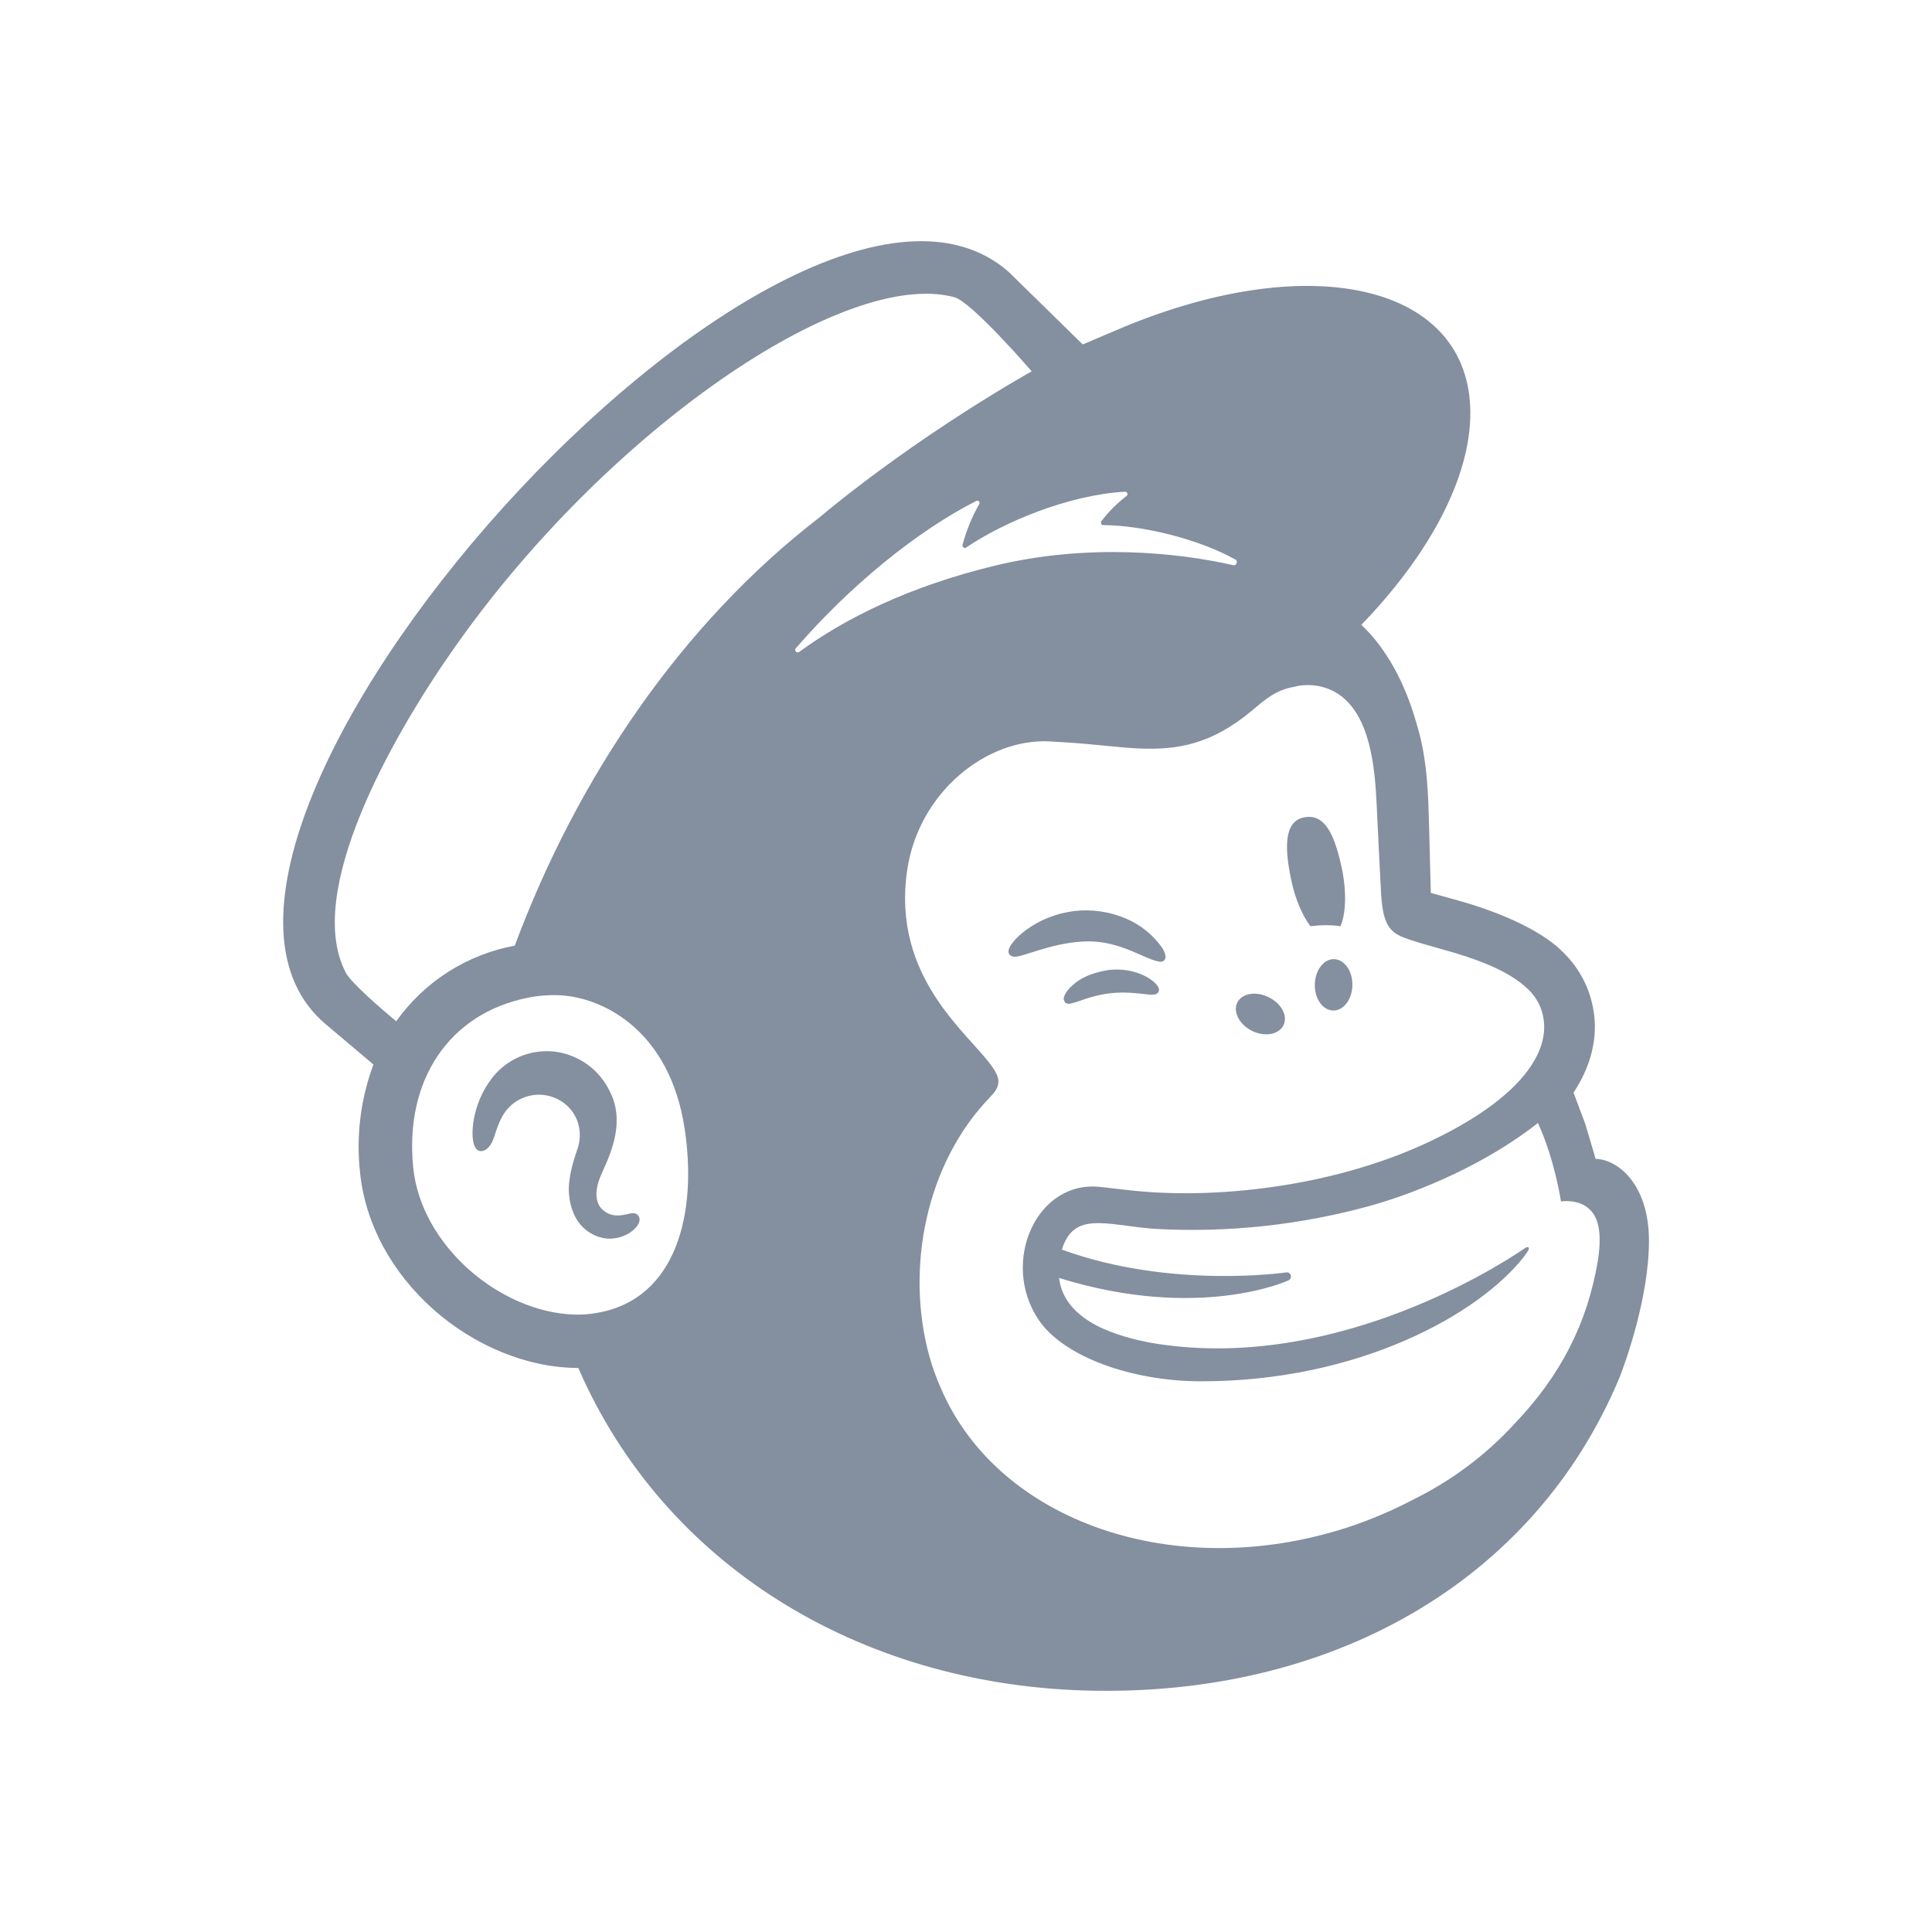
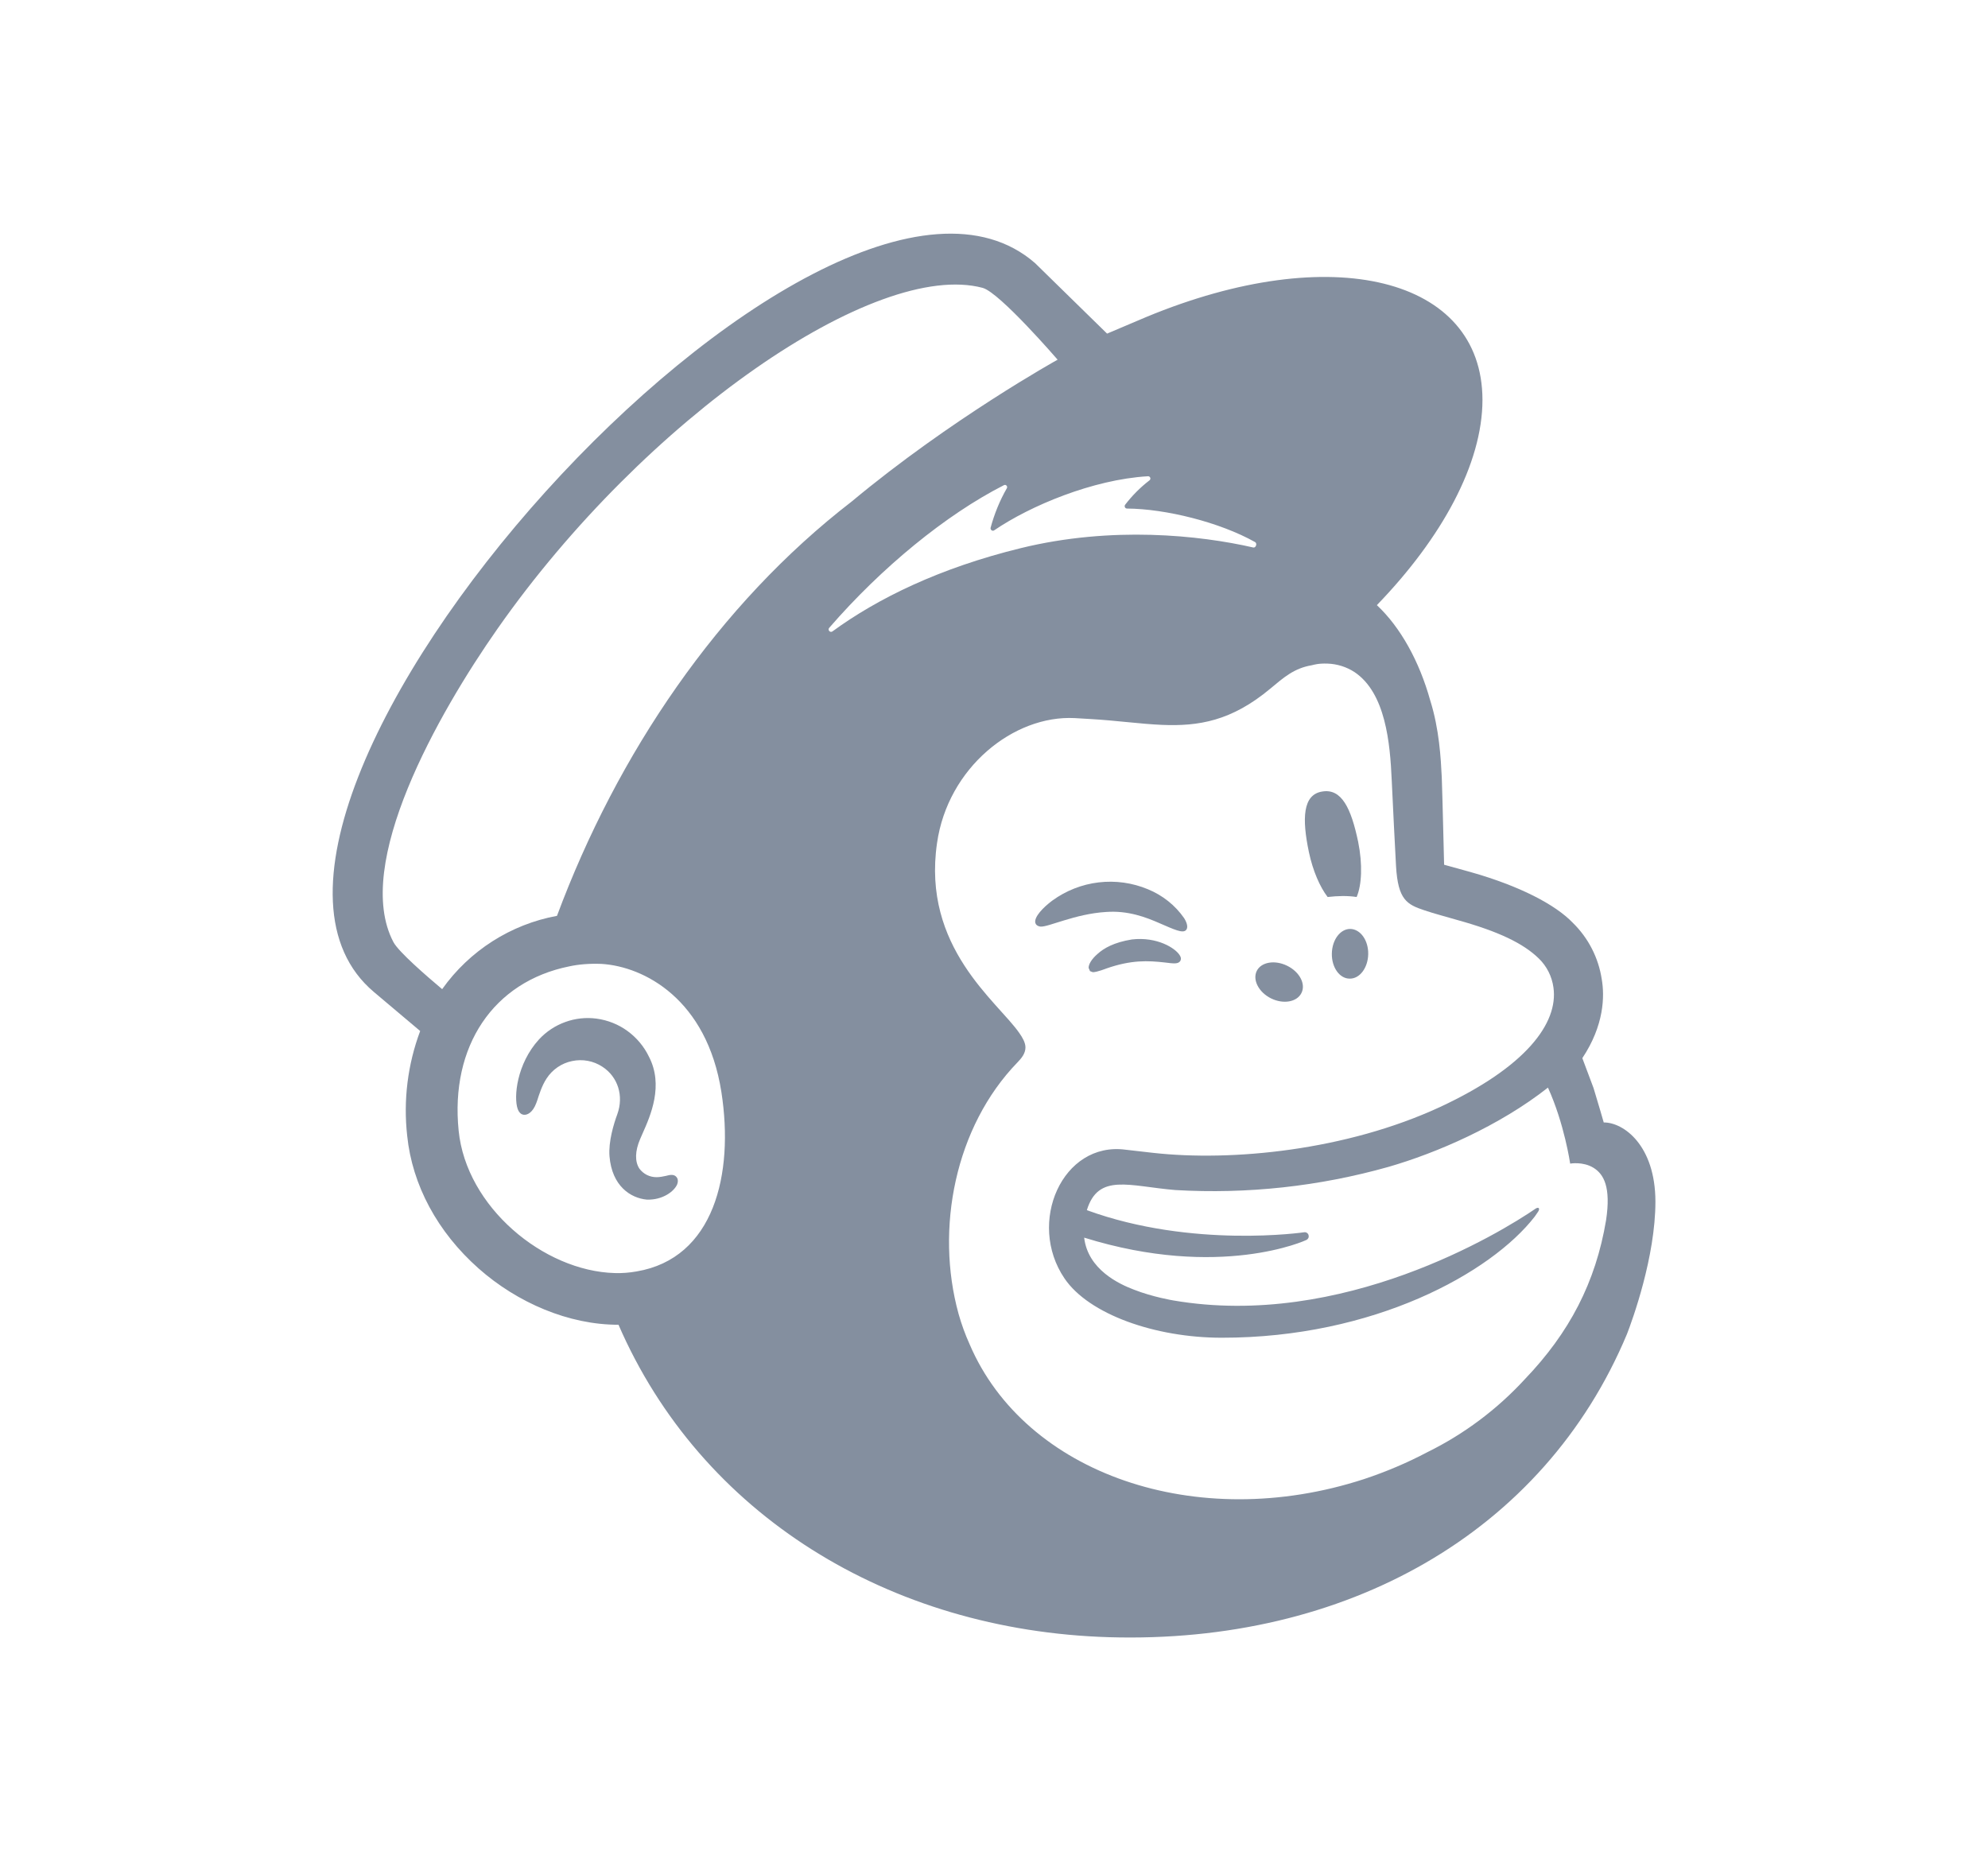
- <svg xmlns="http://www.w3.org/2000/svg" width="24" height="24" viewBox="0 0 24 24" fill="none">
+ <svg xmlns="http://www.w3.org/2000/svg" width="17" height="16" viewBox="0 0 17 16" fill="none">
  <g id="icons">
-     <path id="Vector" d="M16.279 11.506C16.411 11.49 16.536 11.488 16.652 11.506C16.718 11.352 16.73 11.087 16.671 10.798C16.581 10.369 16.46 10.11 16.21 10.152C15.959 10.192 15.949 10.502 16.04 10.931C16.09 11.171 16.18 11.377 16.279 11.506ZM14.13 11.845C14.31 11.923 14.42 11.974 14.461 11.931C14.49 11.903 14.482 11.847 14.439 11.777C14.323 11.611 14.162 11.482 13.975 11.406C13.775 11.323 13.557 11.292 13.342 11.318C13.127 11.344 12.922 11.424 12.747 11.552C12.628 11.64 12.515 11.761 12.529 11.835C12.536 11.858 12.552 11.877 12.594 11.885C12.693 11.896 13.038 11.721 13.437 11.697C13.719 11.677 13.95 11.765 14.13 11.845ZM13.769 12.05C13.537 12.087 13.408 12.163 13.326 12.237C13.255 12.299 13.213 12.365 13.213 12.414L13.231 12.456L13.268 12.47C13.321 12.47 13.439 12.424 13.439 12.424C13.763 12.309 13.978 12.322 14.191 12.346C14.308 12.36 14.363 12.366 14.389 12.326C14.396 12.314 14.407 12.291 14.382 12.252C14.326 12.161 14.091 12.012 13.769 12.05ZM15.553 12.806C15.712 12.884 15.886 12.852 15.943 12.737C16.002 12.622 15.919 12.465 15.76 12.388C15.602 12.309 15.427 12.339 15.37 12.454C15.313 12.569 15.396 12.728 15.553 12.806ZM16.571 11.915C16.443 11.913 16.337 12.053 16.333 12.231C16.33 12.408 16.433 12.552 16.562 12.553C16.691 12.555 16.797 12.414 16.8 12.238C16.803 12.062 16.701 11.918 16.571 11.915ZM7.927 15.098C7.895 15.058 7.842 15.069 7.791 15.083C7.755 15.09 7.715 15.1 7.672 15.099C7.629 15.1 7.586 15.09 7.548 15.071C7.509 15.052 7.476 15.023 7.451 14.988C7.392 14.898 7.395 14.763 7.461 14.61L7.491 14.541C7.595 14.31 7.766 13.922 7.573 13.553C7.51 13.423 7.416 13.31 7.299 13.225C7.182 13.14 7.045 13.085 6.902 13.065C6.766 13.048 6.629 13.063 6.5 13.109C6.372 13.156 6.256 13.232 6.163 13.332C5.879 13.645 5.836 14.073 5.89 14.225C5.911 14.281 5.943 14.296 5.965 14.299C6.013 14.306 6.084 14.27 6.129 14.149L6.143 14.111C6.163 14.047 6.2 13.927 6.261 13.833C6.336 13.718 6.454 13.638 6.588 13.61C6.723 13.581 6.863 13.608 6.978 13.683C7.178 13.814 7.253 14.058 7.168 14.291C7.124 14.412 7.053 14.642 7.068 14.831C7.1 15.214 7.338 15.368 7.548 15.387C7.754 15.394 7.898 15.279 7.935 15.194C7.956 15.141 7.938 15.11 7.927 15.098Z" fill="#848F9F" />
-     <path id="Vector_2" d="M19.821 14.397C19.812 14.368 19.76 14.181 19.691 13.957L19.547 13.573C19.828 13.15 19.833 12.774 19.796 12.56C19.754 12.285 19.623 12.031 19.424 11.836C19.202 11.604 18.747 11.364 18.109 11.185L17.774 11.092C17.772 11.077 17.756 10.302 17.743 9.969C17.732 9.729 17.712 9.353 17.595 8.983C17.455 8.481 17.214 8.045 16.911 7.762C17.746 6.898 18.266 5.945 18.265 5.128C18.262 3.557 16.332 3.079 13.953 4.065L13.45 4.279C13.448 4.277 12.539 3.385 12.526 3.374C9.812 1.008 1.334 10.434 4.046 12.723L4.639 13.224C4.479 13.653 4.422 14.114 4.473 14.569C4.538 15.2 4.862 15.803 5.388 16.27C5.888 16.712 6.547 16.994 7.184 16.993C8.239 19.425 10.649 20.915 13.475 21C16.507 21.09 19.051 19.667 20.119 17.111C20.188 16.932 20.484 16.124 20.484 15.411C20.483 14.693 20.078 14.396 19.821 14.397ZM7.416 16.309C7.324 16.326 7.23 16.333 7.136 16.33C6.22 16.304 5.231 15.48 5.133 14.503C5.024 13.423 5.576 12.591 6.554 12.395C6.67 12.37 6.812 12.357 6.964 12.364C7.512 12.396 8.318 12.816 8.503 14.009C8.667 15.064 8.407 16.141 7.416 16.309ZM6.395 11.747C5.801 11.857 5.272 12.194 4.922 12.687C4.725 12.523 4.36 12.207 4.296 12.083C3.772 11.089 4.867 9.155 5.633 8.063C7.522 5.365 10.484 3.324 11.856 3.692C12.078 3.756 12.816 4.613 12.816 4.613C12.816 4.613 11.446 5.372 10.174 6.432C8.463 7.752 7.168 9.668 6.395 11.747ZM16.006 15.905C16.016 15.901 16.025 15.893 16.03 15.883C16.036 15.873 16.038 15.862 16.036 15.851C16.035 15.844 16.034 15.838 16.03 15.832C16.027 15.826 16.023 15.821 16.018 15.817C16.012 15.812 16.006 15.809 16 15.807C15.993 15.806 15.987 15.805 15.98 15.806C15.98 15.806 14.546 16.018 13.191 15.523C13.338 15.044 13.732 15.215 14.325 15.264C15.247 15.318 16.171 15.218 17.06 14.968C17.673 14.791 18.479 14.444 19.105 13.95C19.317 14.415 19.391 14.925 19.391 14.925C19.391 14.925 19.554 14.896 19.691 14.98C19.821 15.06 19.915 15.225 19.851 15.651C19.718 16.449 19.38 17.096 18.809 17.692C18.454 18.078 18.03 18.394 17.56 18.626C17.299 18.764 17.026 18.879 16.746 18.972C14.597 19.673 12.397 18.902 11.688 17.245C11.631 17.118 11.584 16.987 11.546 16.853C11.244 15.761 11.5 14.453 12.301 13.627V13.626C12.352 13.574 12.403 13.513 12.403 13.435C12.403 13.371 12.361 13.302 12.326 13.252C12.046 12.846 11.073 12.153 11.269 10.812C11.408 9.848 12.251 9.17 13.037 9.21L13.237 9.222C13.577 9.242 13.874 9.285 14.154 9.298C14.624 9.317 15.045 9.249 15.545 8.833C15.714 8.691 15.849 8.57 16.077 8.532C16.101 8.526 16.161 8.507 16.28 8.511C16.402 8.516 16.521 8.554 16.623 8.62C17.023 8.886 17.08 9.532 17.102 10.005C17.114 10.274 17.147 10.927 17.157 11.113C17.183 11.541 17.296 11.602 17.522 11.676C17.651 11.72 17.77 11.75 17.945 11.801C18.474 11.948 18.79 12.101 18.988 12.294C19.091 12.393 19.157 12.524 19.176 12.666C19.241 13.123 18.823 13.687 17.721 14.199C16.515 14.758 15.052 14.9 14.042 14.787L13.688 14.747C12.878 14.639 12.419 15.683 12.904 16.398C13.217 16.859 14.068 17.159 14.921 17.159C16.874 17.161 18.376 16.327 18.936 15.605L18.98 15.542C19.006 15.5 18.985 15.479 18.95 15.501C18.495 15.813 16.467 17.053 14.299 16.681C14.299 16.681 14.035 16.637 13.795 16.543C13.605 16.471 13.204 16.285 13.156 15.875C14.903 16.418 16.006 15.906 16.006 15.905ZM9.886 8.053C10.558 7.277 11.385 6.601 12.127 6.223C12.152 6.209 12.179 6.238 12.165 6.261C12.074 6.421 12.004 6.591 11.957 6.769C11.951 6.796 11.98 6.818 12.003 6.801C12.465 6.487 13.267 6.15 13.971 6.108C13.978 6.107 13.985 6.108 13.991 6.112C13.997 6.115 14.002 6.12 14.004 6.127C14.007 6.133 14.007 6.141 14.005 6.147C14.002 6.154 13.998 6.159 13.992 6.163C13.875 6.253 13.771 6.357 13.682 6.474C13.668 6.494 13.681 6.523 13.706 6.523C14.2 6.526 14.897 6.698 15.35 6.953C15.38 6.971 15.358 7.03 15.325 7.022C14.637 6.865 13.514 6.745 12.346 7.03C11.302 7.284 10.506 7.676 9.927 8.099C9.897 8.119 9.862 8.08 9.886 8.053Z" fill="#848F9F" />
+     <path id="Vector" d="M11.353 7.671C11.441 7.661 11.524 7.659 11.601 7.671C11.645 7.569 11.653 7.392 11.614 7.199C11.554 6.913 11.473 6.741 11.307 6.769C11.139 6.795 11.133 7.002 11.193 7.288C11.227 7.448 11.287 7.585 11.353 7.671ZM9.92 7.897C10.04 7.949 10.113 7.983 10.141 7.955C10.16 7.936 10.155 7.899 10.126 7.852C10.049 7.741 9.941 7.656 9.817 7.605C9.683 7.549 9.538 7.529 9.395 7.546C9.251 7.563 9.115 7.617 8.998 7.702C8.919 7.761 8.843 7.841 8.853 7.891C8.857 7.906 8.868 7.919 8.896 7.924C8.962 7.931 9.192 7.815 9.458 7.799C9.646 7.785 9.8 7.844 9.92 7.897ZM9.679 8.034C9.525 8.059 9.439 8.109 9.384 8.159C9.337 8.2 9.309 8.244 9.309 8.277L9.321 8.305L9.345 8.314C9.381 8.314 9.459 8.283 9.459 8.283C9.675 8.207 9.819 8.215 9.961 8.231C10.039 8.241 10.075 8.245 10.093 8.218C10.097 8.21 10.105 8.195 10.088 8.169C10.051 8.108 9.894 8.009 9.679 8.034ZM10.869 8.538C10.975 8.59 11.091 8.569 11.129 8.492C11.168 8.415 11.113 8.311 11.007 8.259C10.901 8.207 10.785 8.227 10.747 8.303C10.709 8.38 10.764 8.486 10.869 8.538ZM11.547 7.944C11.462 7.943 11.391 8.036 11.389 8.155C11.387 8.273 11.455 8.369 11.541 8.369C11.627 8.371 11.698 8.277 11.7 8.159C11.702 8.042 11.634 7.946 11.547 7.944ZM5.785 10.066C5.763 10.039 5.728 10.047 5.694 10.056C5.67 10.061 5.643 10.067 5.615 10.067C5.586 10.067 5.558 10.061 5.532 10.048C5.506 10.035 5.484 10.016 5.467 9.993C5.428 9.933 5.43 9.843 5.474 9.741L5.494 9.695C5.563 9.541 5.677 9.282 5.549 9.036C5.507 8.949 5.444 8.874 5.366 8.817C5.288 8.76 5.197 8.724 5.101 8.711C5.011 8.699 4.919 8.709 4.834 8.74C4.748 8.771 4.671 8.822 4.609 8.889C4.419 9.097 4.391 9.383 4.427 9.484C4.441 9.521 4.462 9.531 4.477 9.533C4.509 9.538 4.556 9.514 4.586 9.433L4.595 9.408C4.609 9.365 4.633 9.285 4.674 9.223C4.724 9.146 4.803 9.092 4.892 9.074C4.982 9.055 5.075 9.072 5.152 9.123C5.285 9.21 5.335 9.373 5.279 9.528C5.249 9.609 5.202 9.762 5.212 9.888C5.233 10.143 5.392 10.246 5.532 10.259C5.669 10.263 5.765 10.187 5.79 10.13C5.804 10.095 5.792 10.074 5.785 10.066Z" fill="#848F9F" />
+     <path id="Vector_2" d="M13.714 9.599C13.708 9.579 13.673 9.455 13.627 9.305L13.531 9.049C13.719 8.767 13.722 8.517 13.697 8.374C13.669 8.19 13.582 8.021 13.449 7.891C13.301 7.737 12.998 7.577 12.573 7.457L12.349 7.395C12.348 7.385 12.337 6.869 12.329 6.647C12.321 6.487 12.308 6.236 12.23 5.989C12.137 5.655 11.976 5.364 11.774 5.175C12.331 4.599 12.677 3.964 12.677 3.419C12.675 2.372 11.388 2.053 9.802 2.711L9.467 2.853C9.465 2.852 8.859 2.257 8.851 2.25C7.041 0.673 1.389 6.957 3.197 8.483L3.593 8.817C3.486 9.103 3.448 9.41 3.482 9.713C3.525 10.134 3.741 10.536 4.092 10.847C4.425 11.142 4.865 11.33 5.289 11.329C5.993 12.951 7.599 13.944 9.483 14.001C11.505 14.061 13.201 13.112 13.913 11.408C13.959 11.289 14.156 10.75 14.156 10.275C14.155 9.796 13.885 9.598 13.714 9.599ZM5.444 10.873C5.382 10.884 5.32 10.889 5.257 10.887C4.647 10.87 3.987 10.321 3.922 9.669C3.849 8.949 4.217 8.395 4.869 8.264C4.947 8.247 5.041 8.239 5.143 8.243C5.508 8.265 6.045 8.545 6.169 9.34C6.278 10.043 6.105 10.761 5.444 10.873ZM4.763 7.832C4.367 7.905 4.015 8.13 3.781 8.459C3.65 8.349 3.407 8.139 3.364 8.056C3.015 7.393 3.745 6.104 4.255 5.376C5.515 3.577 7.489 2.217 8.404 2.462C8.552 2.505 9.044 3.076 9.044 3.076C9.044 3.076 8.131 3.582 7.283 4.289C6.142 5.169 5.279 6.446 4.763 7.832ZM11.171 10.604C11.178 10.601 11.183 10.596 11.187 10.589C11.191 10.583 11.192 10.575 11.191 10.568C11.19 10.563 11.189 10.559 11.187 10.555C11.185 10.551 11.182 10.548 11.178 10.545C11.175 10.542 11.171 10.54 11.167 10.539C11.162 10.538 11.158 10.537 11.153 10.538C11.153 10.538 10.197 10.679 9.294 10.349C9.392 10.03 9.655 10.144 10.05 10.177C10.665 10.213 11.281 10.146 11.873 9.979C12.282 9.861 12.819 9.63 13.237 9.301C13.378 9.611 13.427 9.951 13.427 9.951C13.427 9.951 13.536 9.931 13.627 9.987C13.714 10.041 13.777 10.151 13.734 10.435C13.645 10.967 13.42 11.398 13.039 11.795C12.803 12.052 12.52 12.264 12.207 12.418C12.033 12.51 11.851 12.587 11.664 12.649C10.231 13.116 8.765 12.602 8.292 11.497C8.254 11.413 8.222 11.325 8.197 11.236C7.996 10.508 8.167 9.636 8.701 9.085V9.085C8.735 9.05 8.769 9.009 8.769 8.957C8.769 8.915 8.741 8.869 8.717 8.835C8.531 8.565 7.882 8.103 8.013 7.209C8.105 6.566 8.667 6.114 9.191 6.141L9.325 6.149C9.551 6.162 9.749 6.191 9.936 6.199C10.249 6.212 10.53 6.167 10.863 5.889C10.976 5.795 11.066 5.714 11.218 5.689C11.234 5.685 11.274 5.672 11.353 5.675C11.435 5.678 11.514 5.703 11.582 5.747C11.849 5.925 11.887 6.355 11.901 6.671C11.909 6.85 11.931 7.285 11.938 7.409C11.955 7.695 12.031 7.735 12.181 7.785C12.267 7.814 12.347 7.834 12.463 7.868C12.816 7.966 13.027 8.068 13.159 8.197C13.227 8.263 13.271 8.35 13.284 8.445C13.327 8.749 13.049 9.125 12.314 9.467C11.51 9.839 10.535 9.934 9.861 9.859L9.625 9.832C9.085 9.76 8.779 10.456 9.103 10.933C9.311 11.24 9.879 11.44 10.447 11.44C11.749 11.441 12.751 10.885 13.124 10.404L13.153 10.362C13.171 10.334 13.157 10.32 13.133 10.335C12.83 10.543 11.478 11.369 10.033 11.121C10.033 11.121 9.857 11.092 9.697 11.029C9.57 10.981 9.303 10.857 9.271 10.584C10.435 10.946 11.171 10.605 11.171 10.604ZM7.091 5.369C7.539 4.852 8.09 4.401 8.585 4.149C8.601 4.14 8.619 4.159 8.61 4.175C8.549 4.281 8.503 4.395 8.471 4.513C8.467 4.531 8.487 4.546 8.502 4.535C8.81 4.325 9.345 4.101 9.814 4.073C9.819 4.072 9.823 4.073 9.827 4.075C9.831 4.077 9.834 4.081 9.836 4.085C9.838 4.09 9.838 4.094 9.836 4.099C9.835 4.103 9.832 4.107 9.828 4.109C9.75 4.169 9.681 4.239 9.621 4.317C9.612 4.33 9.621 4.349 9.637 4.349C9.967 4.351 10.431 4.466 10.733 4.636C10.753 4.648 10.739 4.687 10.717 4.682C10.258 4.577 9.509 4.497 8.731 4.687C8.035 4.857 7.504 5.118 7.118 5.4C7.098 5.413 7.075 5.387 7.091 5.369Z" fill="#848F9F" />
  </g>
</svg>
